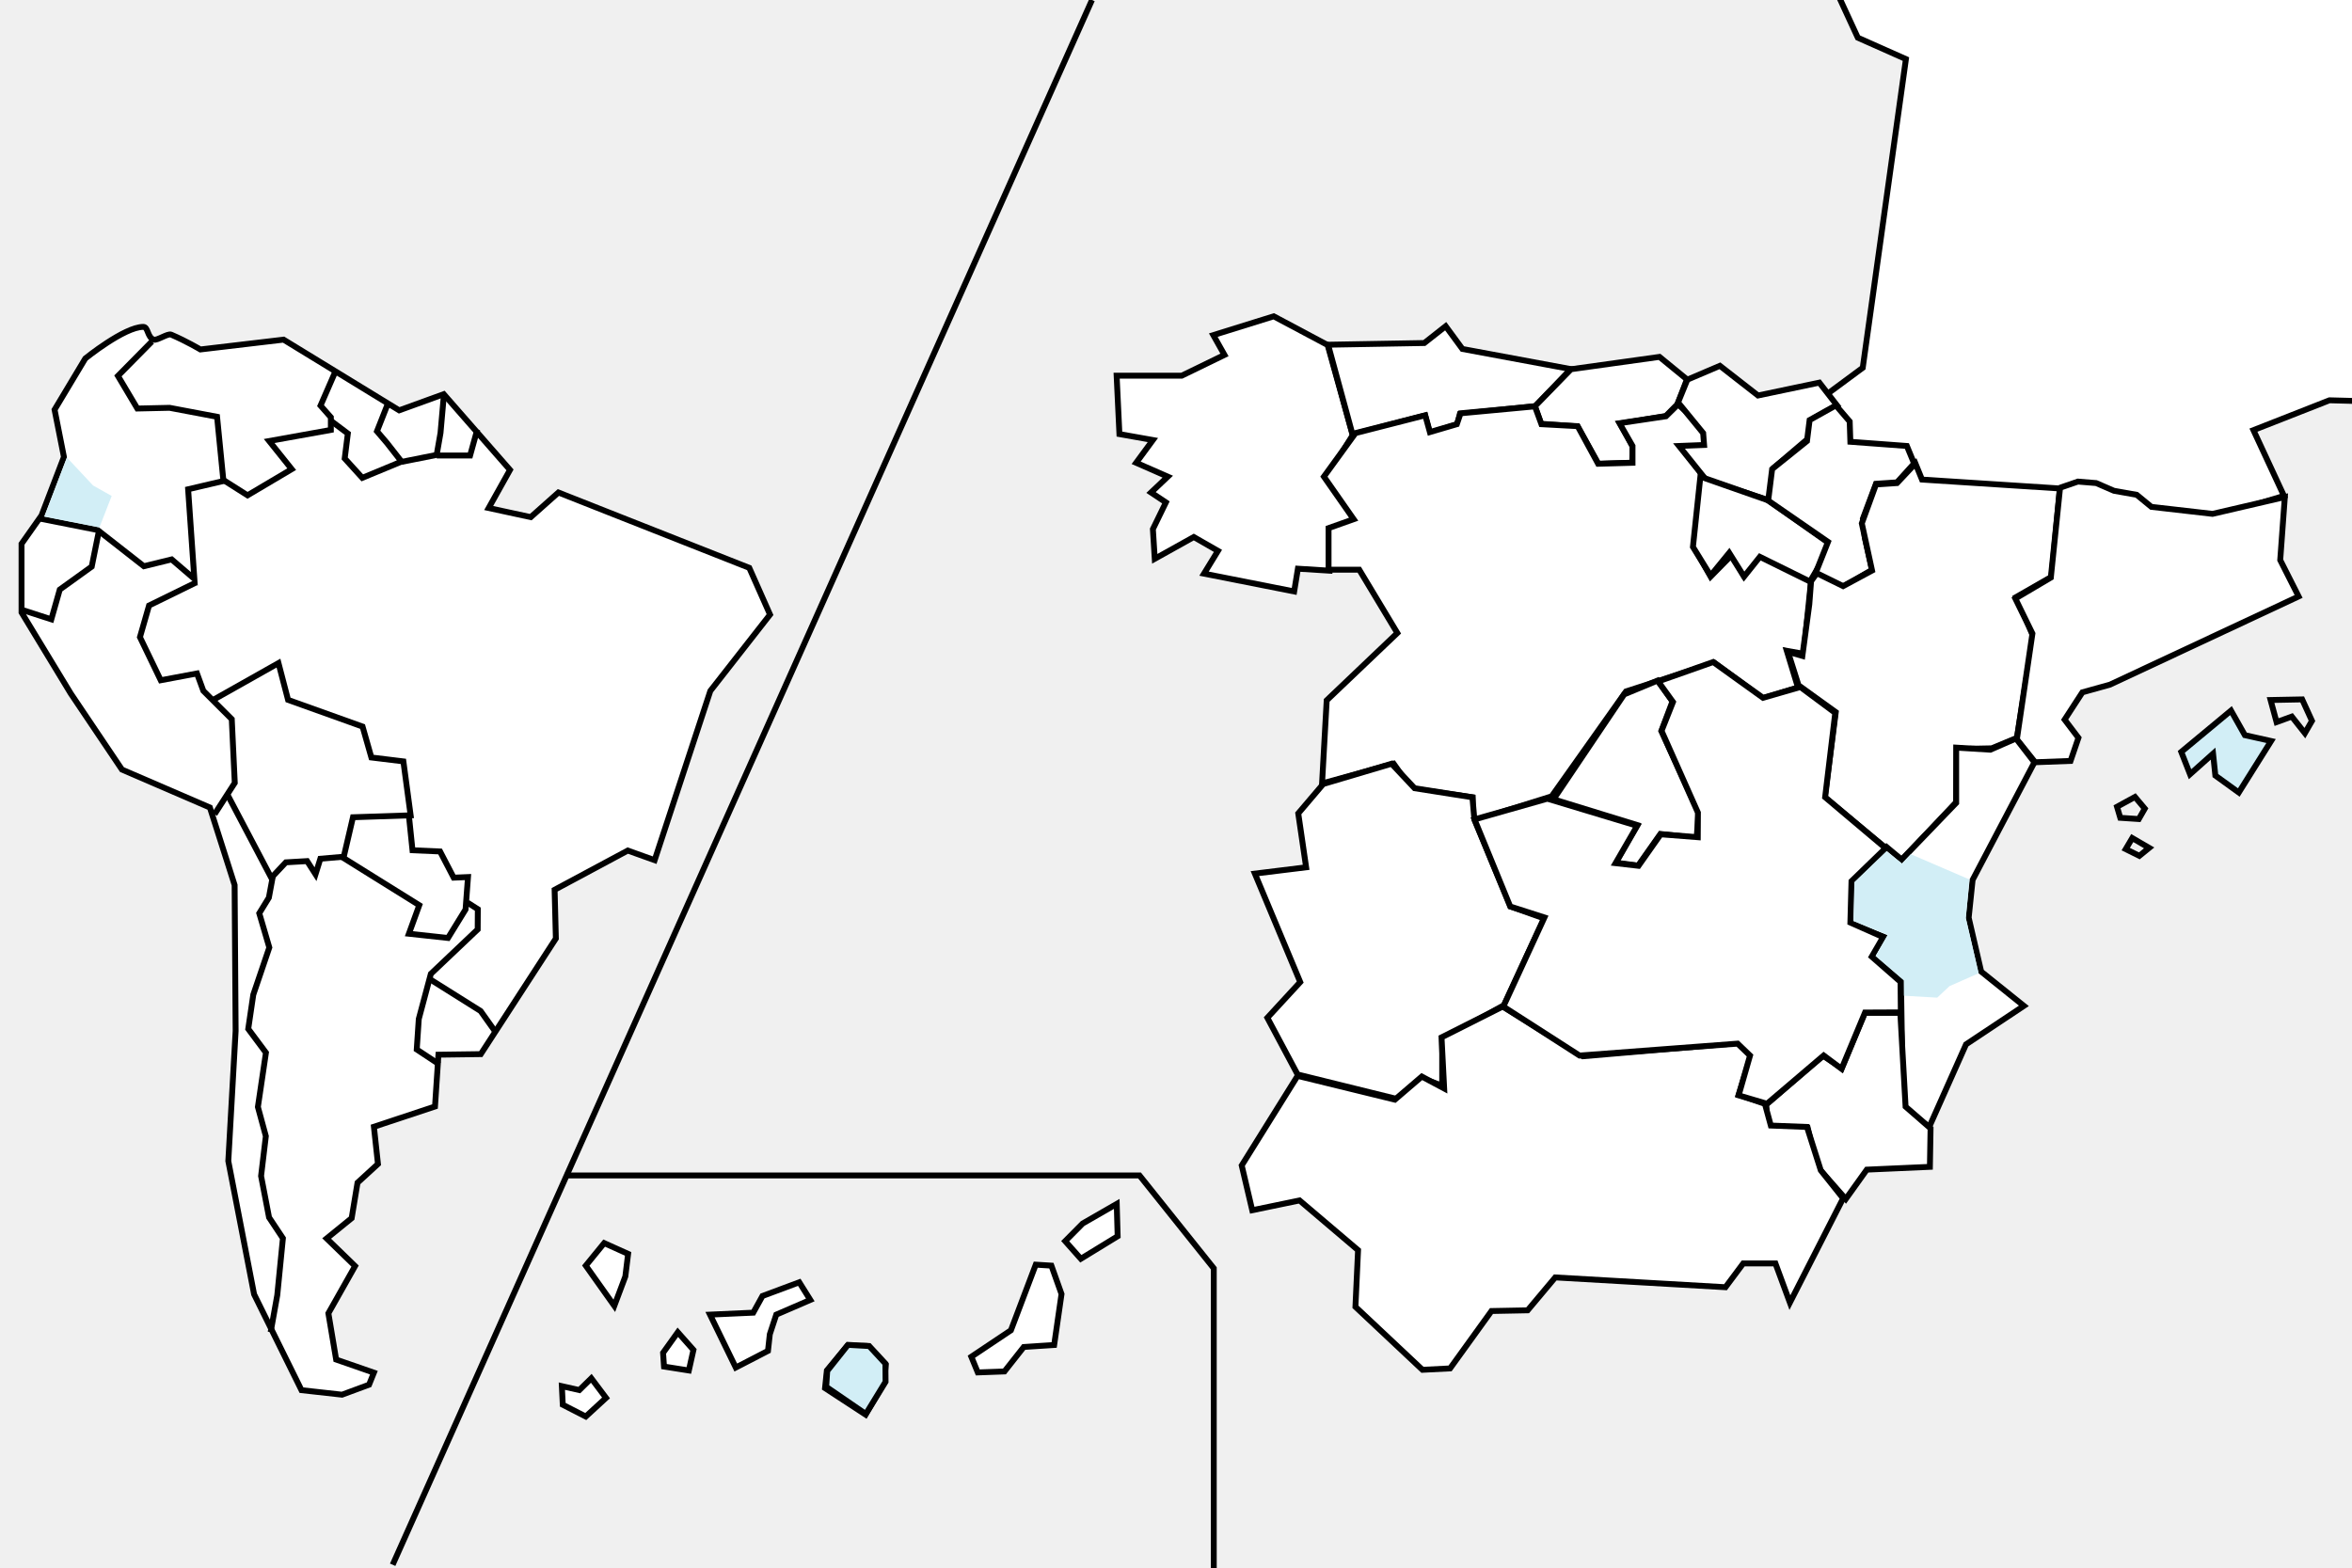
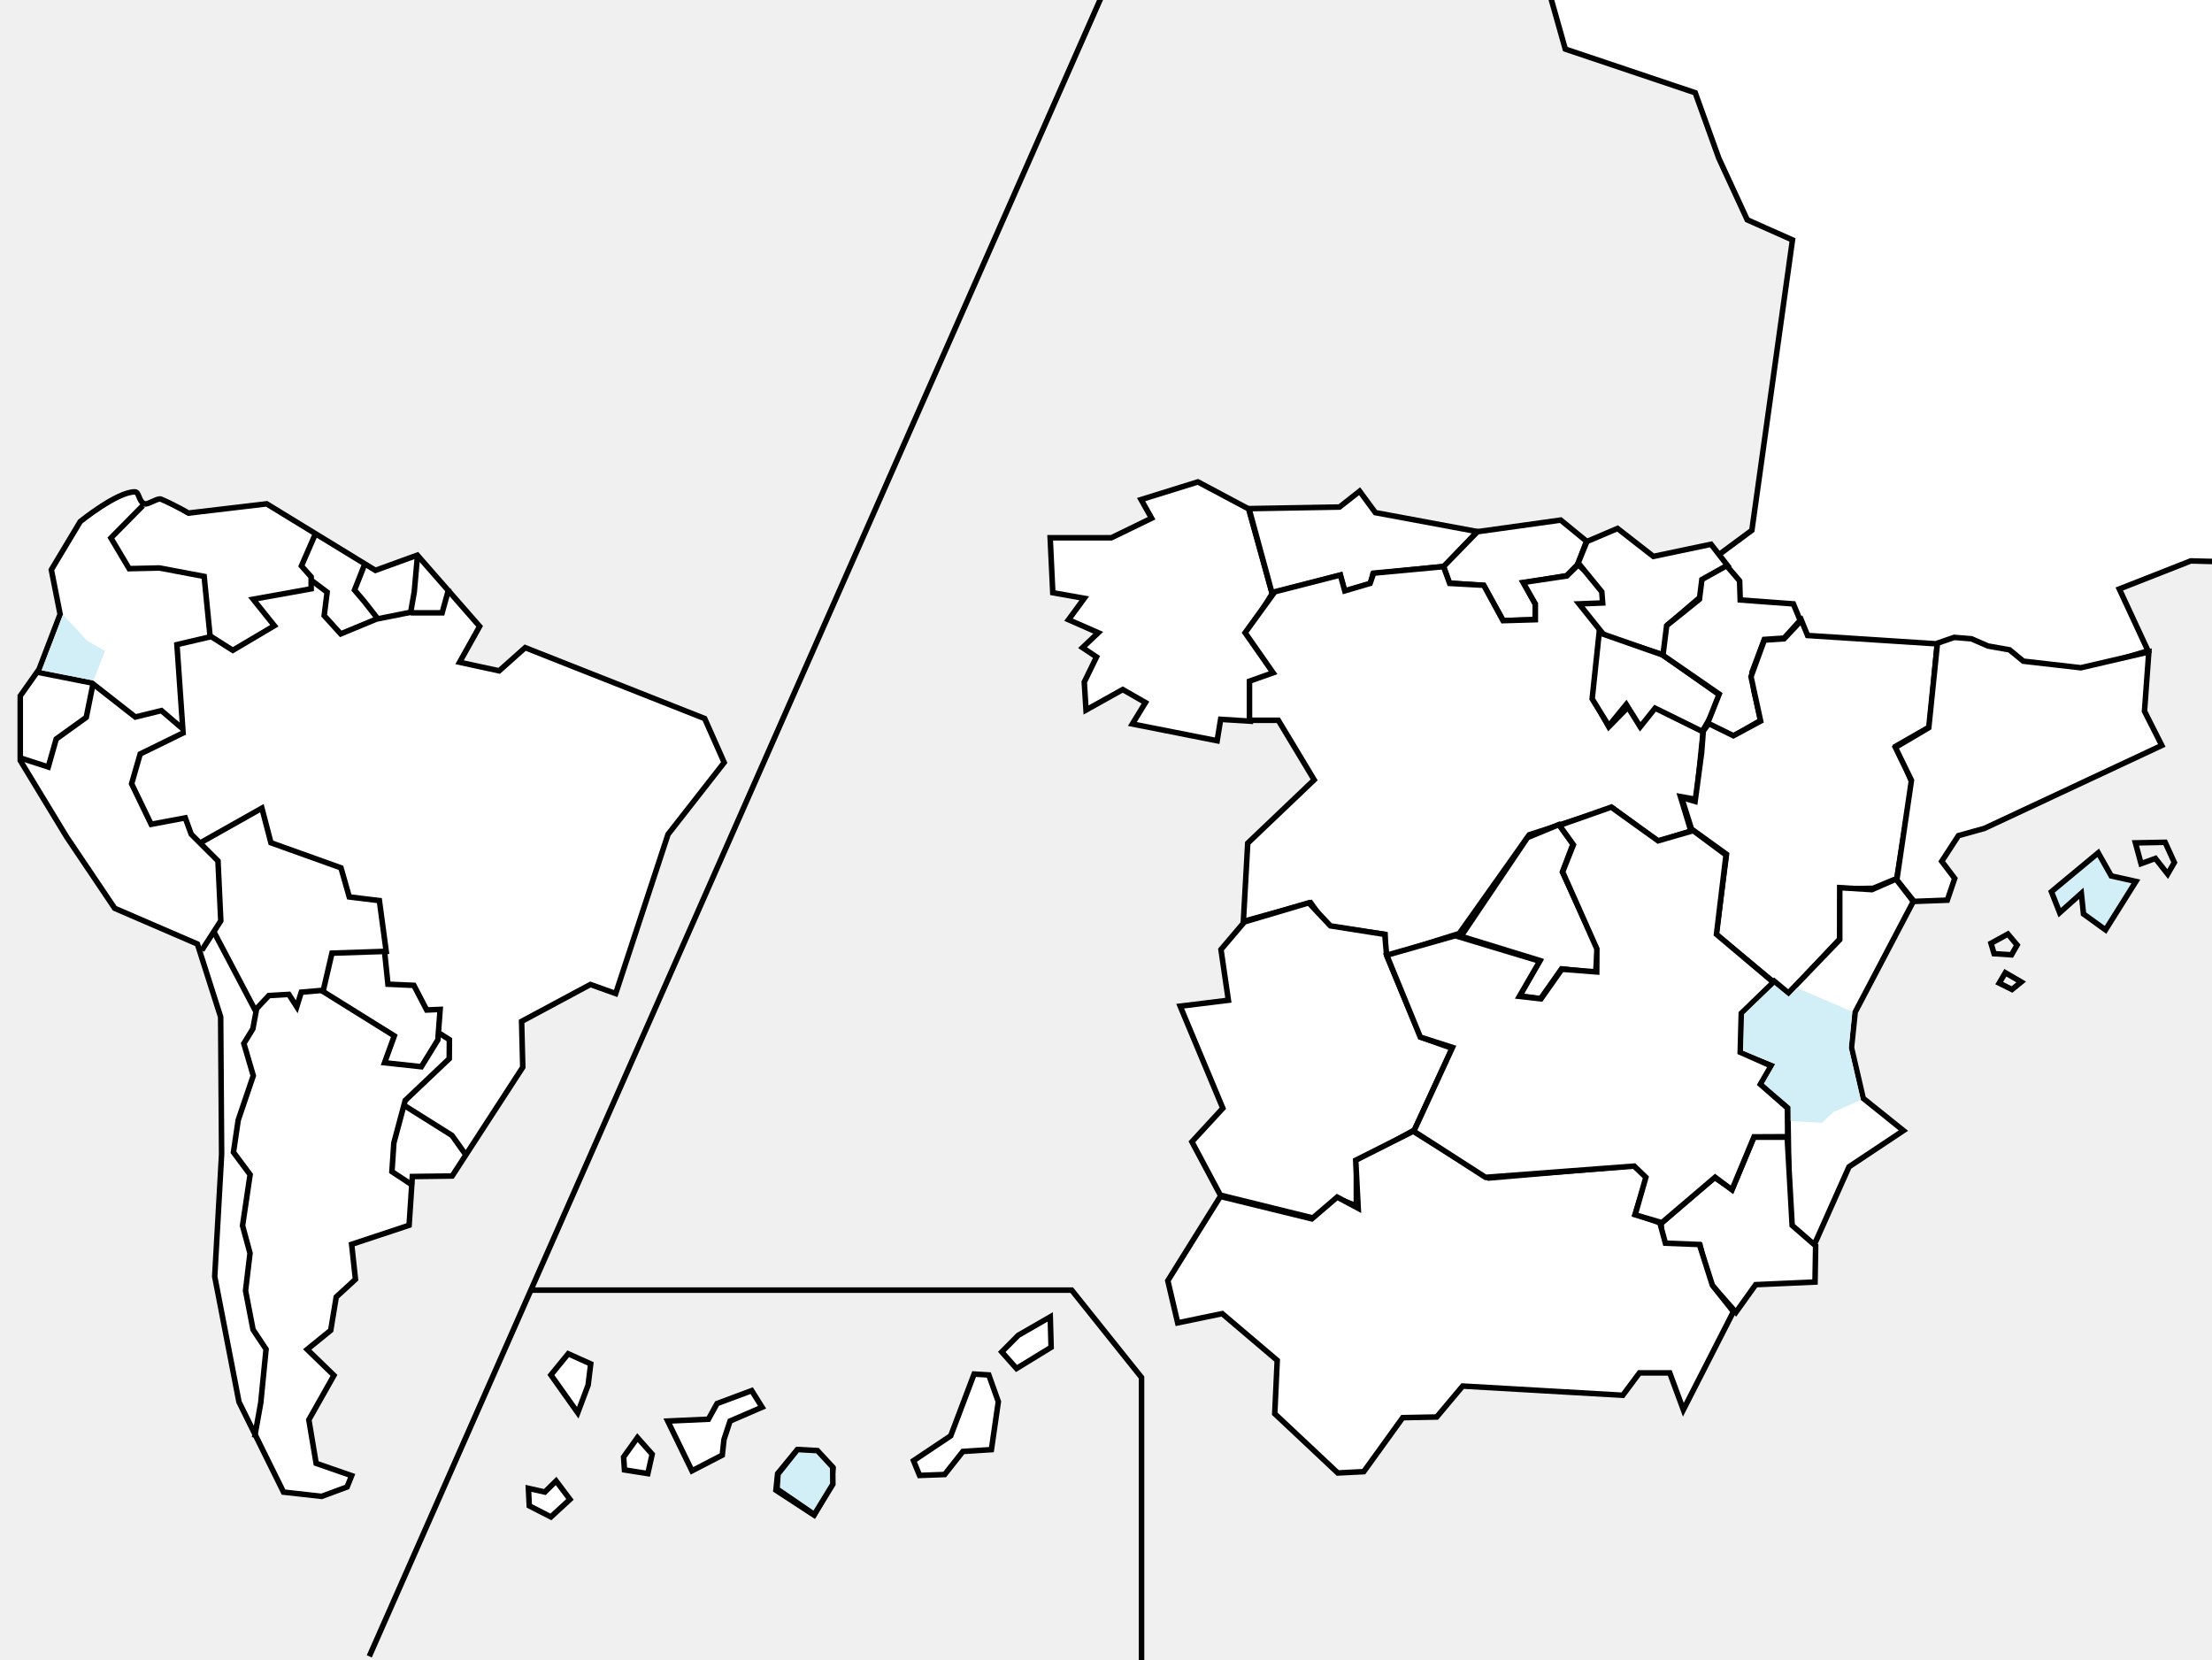
- <svg xmlns="http://www.w3.org/2000/svg" width="1200px" height="800px" viewBox="0 0 1200 800" version="1.1">
+ <svg xmlns="http://www.w3.org/2000/svg" width="1200px" height="900px" viewBox="0 0 1200 900" version="1.1">
  <defs />
  <g id="Page-1" stroke="none" stroke-width="1" fill="none" fill-rule="evenodd">
    <g id="Mapa">
-       <polygon id="france" stroke="#000000" stroke-width="3" fill="#FFFFFF" points="932.145 201.152 950.383 187.668 972.41 30.152 947.859 19.227 932.438 -14.191 919.652 -49.684 849.168 -73.371 836 -119.945 906.125 -128.051 930.535 -108.445 973.727 -107.781 954.898 -177.461 989.512 -170.395 989.125 -153.57 1042.062 -151.68 1030.008 -165.273 1071.852 -181.934 1092.215 -197.074 1093.988 -246.25 1131.289 -249 1234.949 -156.566 1266.238 -163.566 1287.98 -144.531 1346.918 -131.262 1322.762 -38.98 1302.508 -42.227 1281.137 3.641 1274.57 22.637 1305.652 20.816 1308.434 49.836 1294.746 58.406 1316.461 85.93 1294.059 99.969 1312.246 119.637 1305.934 146.473 1343.543 152.434 1337.113 178.391 1282.992 223.871 1223.965 205.188 1188.5 204.273 1149.711 219.504 1165.289 253.051 976.816 309.934 933.824 236.988" />
-       <g id="spain" transform="translate(286, 161)" stroke-width="3" stroke="#000000">
-         <polygon id="galicia" fill="#FFFFFF" points="391.368 15.06 363.862 0.413 333.036 10.009 338.727 20.111 316.911 30.718 283.714 30.718 285.136 60.518 302.209 63.549 293.673 75.166 309.798 82.237 301.261 90.318 308.849 95.369 302.21 109.006 303.158 124.158 323.077 113.046 335.407 120.117 328.293 131.734 374.295 140.825 376.192 129.208 392.317 130.219 392.791 108.501 405.122 104.46 390.895 82.237 404.174 61.024" />
-         <polygon id="asturias" fill="#FFFFFF" points="391.584 14.91 440.685 14.048 451.593 5.461 460.13 17.078 515.449 27.358 497.457 46.224 458.817 50.24 457.51 55.55 443.474 59.861 441.103 51.01 404.054 60.662" />
-         <polygon id="cantabria" fill="#FFFFFF" points="497.124 46.34 515.536 27.418 560.676 21.12 574.681 32.584 569.885 45.221 563.912 51.277 540.593 55.136 546.949 66.842 546.784 75.105 529.512 75.696 518.887 56.623 500.275 55.256" />
-         <polygon id="castilla_leon" fill="#FFFFFF" points="391.838 108.5 391.838 129.713 407.488 129.713 426.932 162.038 390.889 196.383 388.518 238.809 425.035 228.707 434.046 241.334 465.346 245.88 465.346 258.002 505.657 245.375 543.597 191.837 588.651 177.19 613.312 195.373 631.333 189.817 625.642 171.129 634.179 172.644 637.973 135.773 612.838 121.126 603.352 132.238 597.661 122.136 586.753 133.248 578.217 118.096 582.485 81.225 571.577 67.083 585.33 66.578 582.01 55.971 570.154 45.364 563.989 51.425 540.276 54.96 546.916 66.577 546.916 75.164 529.368 75.669 518.934 56.476 500.439 55.466 497.119 46.374 459.179 49.91 457.282 55.465 443.529 59.506 441.158 50.92 405.589 60.011 389.464 82.234 404.639 103.952" />
-         <polygon id="madrid" fill="#FFFFFF" points="506.608 246.89 542.651 193.352 559.724 186.281 567.312 196.888 561.621 212.04 580.591 253.456 579.642 266.588 561.147 264.568 549.764 280.73 538.382 279.214 549.29 260.021" />
-         <polygon id="pais_vasco" fill="#FFFFFF" points="570.157 44.36 574.899 32.743 591.498 25.672 610.943 40.824 642.243 34.258 651.254 45.875 639.397 52.441 637.975 61.532 619.005 77.694 616.633 94.362 584.385 83.755 570.632 66.582 583.436 66.077 582.962 60.016" />
-         <polygon id="rioja" fill="#FFFFFF" points="581.537 82.24 616.158 94.362 648.407 117.09 637.455 135.754 611.889 123.151 603.827 133.253 596.239 121.131 586.754 132.748 577.743 118.101" />
-         <polygon id="navarra" fill="#FFFFFF" points="650.683 45.87 637.269 53.37 635.927 64.084 618.153 78.37 616.141 94.441 646.658 115.512 640.286 131.583 654.371 138.369 669.126 129.797 665.437 113.368 664.431 103.725 671.138 85.868 681.869 85.154 690.588 75.511 686.899 66.583 658.06 64.44 657.725 54.083" />
-         <polygon id="aragon" fill="#FFFFFF" points="654.373 138.1 669.128 130.156 663.901 106.079 671.14 86.227 681.871 85.513 691.261 75.513 694.614 83.727 764.921 88.266 760.677 133.371 742.568 143.728 747.859 155.427 751.287 163.728 743.018 215.557 730.16 220.87 712.386 221.227 712.051 248.37 683.939 278.204 644.982 245.87 650.625 202.403 631.625 188.727 626.202 171.584 633.579 173.727 637.106 147.446 638.02 135.599 640.957 131.505" />
-         <polygon id="cataluna" fill="#FFFFFF" points="764.814 87.98 774.16 84.755 783.481 85.516 792.536 89.444 804.165 91.504 811.65 97.659 842.837 101.23 879.726 92.659 877.378 124.802 886.768 143.373 790.524 188.373 776.439 192.301 767.385 206.23 774.427 215.516 770.403 227.302 752.335 227.98 743.003 216.317 750.953 162.302 742.234 144.445 760.343 133.731 765.038 88.017" />
-         <polygon id="valencia" fill="#FFFFFF" points="742.57 215.87 751.96 228.013 720.438 288.013 718.425 307.299 724.797 334.799 746.594 352.299 717.083 371.942 698.304 414.085 684.89 404.085 683.884 339.799 668.794 326.942 674.83 316.942 658.063 310.156 658.734 288.37 676.507 271.227 684.22 277.656 712.054 248.727 712.054 220.513 729.492 221.584" />
-         <polygon id="murcia" fill="#FFFFFF" points="615.143 402.66 643.982 377.66 653.707 384.089 665.444 355.875 683.553 355.875 686.236 403.732 698.978 414.803 698.643 434.446 666.45 435.874 655.718 450.874 640.963 434.088 636.269 414.445 615.812 414.445" />
-         <polygon id="extremadura" fill="#FFFFFF" points="376.373 254.09 389.115 239.09 423.992 228.733 435.729 241.233 465.239 245.876 466.245 257.305 484.69 301.591 501.792 307.662 481.336 351.948 449.814 369.448 449.814 393.019 440.089 389.448 426.675 399.805 376.037 387.305 360.611 358.376 377.378 340.162 354.239 284.805 380.396 281.591" />
-         <polygon id="andalucia" fill="#FFFFFF" points="376.035 388.02 347.531 433.734 352.896 456.591 377.041 451.591 406.887 476.948 405.545 505.877 439.751 538.02 453.835 537.306 474.962 508.02 493.406 507.663 507.491 490.877 594.345 495.877 603.4 483.734 619.832 483.734 627.209 503.734 654.372 450.52 642.971 436.234 635.928 414.091 617.484 413.376 614.466 402.305 601.052 397.662 607.424 377.305 601.052 371.234 521.575 378.02 480.663 352.663 449.476 368.377 450.818 394.448 439.416 388.376 425.667 400.162" />
-         <polygon id="castilla_mancha" fill="#FFFFFF" points="466.307 257.15 503.473 246.584 549.3 260.408 538.268 279.484 549.971 280.826 561.291 264.755 580.209 266.227 580.284 253.684 561.725 211.96 567.565 197.238 560.008 186.733 588.078 176.837 613.507 195.095 632.565 189.59 650.355 202.804 645.186 245.827 676.021 271.837 658.64 288.684 658.068 309.799 674.778 317.195 668.979 327.195 683.67 340.052 683.809 355.618 665.544 355.704 653.569 384.423 644.458 377.612 615.536 402.255 601.059 397.97 606.875 377.656 600.544 371.566 519.906 377.656 481.005 352.656 501.976 307.194 484.514 301.584" />
-         <path d="M794.11,250.7 L795.777,256.336 L805.223,256.962 L808.279,251.639 L803.278,245.69 L794.11,250.7 Z M801.889,266.668 L798.555,272.304 L805.501,275.748 L810.502,271.678 L801.889,266.668 Z M872.458,196.222 L875.514,207.493 L883.293,204.675 L889.961,213.129 L893.573,206.867 L888.572,195.909 L872.458,196.222 Z" id="baleares" />
-         <path d="M12.869,484.86 L22.258,473.36 L34.465,478.86 L33.056,490.36 L27.423,505.36 L12.869,484.86 Z M52.305,529.36 L59.817,518.86 L67.798,527.86 L65.451,538.36 L52.775,536.36 L52.305,529.36 Z M76.249,509.86 L89.394,536.86 L105.826,528.36 L106.765,519.86 L110.052,509.86 L127.423,502.36 L121.789,493.36 L103.009,500.36 L98.315,508.86 L76.249,509.86 Z M134.934,547.36 L135.873,538.36 L146.202,525.86 L156.061,525.86 L165.92,535.36 L164.981,544.86 L155.592,560.86 L134.934,547.36 Z M209.582,531.36 L229.77,517.86 L242.446,484.36 L250.427,484.86 L255.592,499.36 L251.836,525.36 L236.343,526.36 L226.484,538.86 L212.869,539.36 L209.582,531.36 Z M257.469,472.36 L266.39,463.36 L283.761,453.36 L284.23,469.86 L265.451,481.36 L257.469,472.36 Z M15.685,542.36 L23.197,552.36 L12.869,561.86 L1.131,555.86 L0.662,546.36 L9.582,548.36 L15.685,542.36 Z" id="canarias" fill="#FFFFFF" />
-         <polygon id="Path" fill="#D2EEF6" points="826.893 222.699 831.365 234.094 843.116 223.594 844.284 234.778 856.235 243.419 872.717 217.144 859.34 214.155 852.269 201.624" />
-         <polygon id="Path" fill="#D2EEF6" points="135.521 546.702 136.056 538.592 146.638 525.289 157.471 525.903 165.739 534.841 165.818 544.133 155.76 560.576" />
-         <polyline id="divider" points="2.318 438.831 295.378 438.831 333.273 486.231 333.273 554.781 333.273 683.275" />
+       <g id="spain" transform="translate(286, -149)" stroke-width="3" stroke="#000000">
+         <polygon id="france" fill="#FFFFFF" points="646.145 450.152 664.383 436.668 686.41 279.152 661.859 268.227 646.438 234.809 633.652 199.316 563.168 175.629 550 129.055 620.125 120.949 644.535 140.555 687.727 141.219 668.898 71.539 703.512 78.605 703.125 95.43 756.062 97.32 744.008 83.727 785.852 67.066 806.215 51.926 807.988 2.75 845.289 0 948.949 92.434 980.238 85.434 1001.98 104.469 1060.918 117.738 1036.762 210.02 1016.508 206.773 995.137 252.641 988.57 271.637 1019.652 269.816 1022.434 298.836 1008.746 307.406 1030.461 334.93 1008.059 348.969 1026.246 368.637 1019.934 395.473 1057.543 401.434 1051.113 427.391 996.992 472.871 937.965 454.188 902.5 453.273 863.711 468.504 879.289 502.051 690.816 558.934 647.824 485.988" />
+         <polygon id="galicia" fill="#FFFFFF" points="391.368 425.06 363.862 410.413 333.036 420.009 338.727 430.111 316.911 440.718 283.714 440.718 285.136 470.518 302.209 473.549 293.673 485.166 309.798 492.237 301.261 500.318 308.849 505.369 302.21 519.006 303.158 534.158 323.077 523.046 335.407 530.117 328.293 541.734 374.295 550.825 376.192 539.208 392.317 540.219 392.791 518.501 405.122 514.46 390.895 492.237 404.174 471.024" />
+         <polygon id="asturias" fill="#FFFFFF" points="391.584 424.91 440.685 424.048 451.593 415.461 460.13 427.078 515.449 437.358 497.457 456.224 458.817 460.24 457.51 465.55 443.474 469.861 441.103 461.01 404.054 470.662" />
+         <polygon id="cantabria" fill="#FFFFFF" points="497.124 456.34 515.536 437.418 560.676 431.12 574.681 442.584 569.885 455.221 563.912 461.277 540.593 465.136 546.949 476.842 546.784 485.105 529.512 485.696 518.887 466.623 500.275 465.256" />
+         <polygon id="castilla_leon" fill="#FFFFFF" points="391.838 518.5 391.838 539.713 407.488 539.713 426.932 572.038 390.889 606.383 388.518 648.809 425.035 638.707 434.046 651.334 465.346 655.88 465.346 668.002 505.657 655.375 543.597 601.837 588.651 587.19 613.312 605.373 631.333 599.817 625.642 581.129 634.179 582.644 637.973 545.773 612.838 531.126 603.352 542.238 597.661 532.136 586.753 543.248 578.217 528.096 582.485 491.225 571.577 477.083 585.33 476.578 582.01 465.971 570.154 455.364 563.989 461.425 540.276 464.96 546.916 476.577 546.916 485.164 529.368 485.669 518.934 466.476 500.439 465.466 497.119 456.374 459.179 459.91 457.282 465.465 443.529 469.506 441.158 460.92 405.589 470.011 389.464 492.234 404.639 513.952" />
+         <polygon id="madrid" fill="#FFFFFF" points="506.608 656.89 542.651 603.352 559.724 596.281 567.312 606.888 561.621 622.04 580.591 663.456 579.642 676.588 561.147 674.568 549.764 690.73 538.382 689.214 549.29 670.021" />
+         <polygon id="pais_vasco" fill="#FFFFFF" points="570.157 454.36 574.899 442.743 591.498 435.672 610.943 450.824 642.243 444.258 651.254 455.875 639.397 462.441 637.975 471.532 619.005 487.694 616.633 504.362 584.385 493.755 570.632 476.582 583.436 476.077 582.962 470.016" />
+         <polygon id="rioja" fill="#FFFFFF" points="581.537 492.24 616.158 504.362 648.407 527.09 637.455 545.754 611.889 533.151 603.827 543.253 596.239 531.131 586.754 542.748 577.743 528.101" />
+         <polygon id="navarra" fill="#FFFFFF" points="650.683 455.87 637.269 463.37 635.927 474.084 618.153 488.37 616.141 504.441 646.658 525.512 640.286 541.583 654.371 548.369 669.126 539.797 665.437 523.368 664.431 513.725 671.138 495.868 681.869 495.154 690.588 485.511 686.899 476.583 658.06 474.44 657.725 464.083" />
+         <polygon id="aragon" fill="#FFFFFF" points="654.373 548.1 669.128 540.156 663.901 516.079 671.14 496.227 681.871 495.513 691.261 485.513 694.614 493.727 764.921 498.266 760.677 543.371 742.568 553.728 747.859 565.427 751.287 573.728 743.018 625.557 730.16 630.87 712.386 631.227 712.051 658.37 683.939 688.204 644.982 655.87 650.625 612.403 631.625 598.727 626.202 581.584 633.579 583.727 637.106 557.446 638.02 545.599 640.957 541.505" />
+         <polygon id="cataluna" fill="#FFFFFF" points="764.814 497.98 774.16 494.755 783.481 495.516 792.536 499.444 804.165 501.504 811.65 507.659 842.837 511.23 879.726 502.659 877.378 534.802 886.768 553.373 790.524 598.373 776.439 602.301 767.385 616.23 774.427 625.516 770.403 637.302 752.335 637.98 743.003 626.317 750.953 572.302 742.234 554.445 760.343 543.731 765.038 498.017" />
+         <polygon id="valencia" fill="#FFFFFF" points="742.57 625.87 751.96 638.013 720.438 698.013 718.425 717.299 724.797 744.799 746.594 762.299 717.083 781.942 698.304 824.085 684.89 814.085 683.884 749.799 668.794 736.942 674.83 726.942 658.063 720.156 658.734 698.37 676.507 681.227 684.22 687.656 712.054 658.727 712.054 630.513 729.492 631.584" />
+         <polygon id="murcia" fill="#FFFFFF" points="615.143 812.66 643.982 787.66 653.707 794.089 665.444 765.875 683.553 765.875 686.236 813.732 698.978 824.803 698.643 844.446 666.45 845.874 655.718 860.874 640.963 844.088 636.269 824.445 615.812 824.445" />
+         <polygon id="extremadura" fill="#FFFFFF" points="376.373 664.09 389.115 649.09 423.992 638.733 435.729 651.233 465.239 655.876 466.245 667.305 484.69 711.591 501.792 717.662 481.336 761.948 449.814 779.448 449.814 803.019 440.089 799.448 426.675 809.805 376.037 797.305 360.611 768.376 377.378 750.162 354.239 694.805 380.396 691.591" />
+         <polygon id="andalucia" fill="#FFFFFF" points="376.035 798.02 347.531 843.734 352.896 866.591 377.041 861.591 406.887 886.948 405.545 915.877 439.751 948.02 453.835 947.306 474.962 918.02 493.406 917.663 507.491 900.877 594.345 905.877 603.4 893.734 619.832 893.734 627.209 913.734 654.372 860.52 642.971 846.234 635.928 824.091 617.484 823.376 614.466 812.305 601.052 807.662 607.424 787.305 601.052 781.234 521.575 788.02 480.663 762.663 449.476 778.377 450.818 804.448 439.416 798.376 425.667 810.162" />
+         <polygon id="castilla_mancha" fill="#FFFFFF" points="466.307 667.15 503.473 656.584 549.3 670.408 538.268 689.484 549.971 690.826 561.291 674.755 580.209 676.227 580.284 663.684 561.725 621.96 567.565 607.238 560.008 596.733 588.078 586.837 613.507 605.095 632.565 599.59 650.355 612.804 645.186 655.827 676.021 681.837 658.64 698.684 658.068 719.799 674.778 727.195 668.979 737.195 683.67 750.052 683.809 765.618 665.544 765.704 653.569 794.423 644.458 787.612 615.536 812.255 601.059 807.97 606.875 787.656 600.544 781.566 519.906 787.656 481.005 762.656 501.976 717.194 484.514 711.584" />
+         <path d="M794.11,660.7 L795.777,666.336 L805.223,666.962 L808.279,661.639 L803.278,655.69 L794.11,660.7 Z M801.889,676.668 L798.555,682.304 L805.501,685.748 L810.502,681.678 L801.889,676.668 Z M872.458,606.222 L875.514,617.493 L883.293,614.675 L889.961,623.129 L893.573,616.867 L888.572,605.909 L872.458,606.222 Z" id="baleares" />
+         <path d="M12.869,894.86 L22.258,883.36 L34.465,888.86 L33.056,900.36 L27.423,915.36 L12.869,894.86 Z M52.305,939.36 L59.817,928.86 L67.798,937.86 L65.451,948.36 L52.775,946.36 L52.305,939.36 Z M76.249,919.86 L89.394,946.86 L105.826,938.36 L106.765,929.86 L110.052,919.86 L127.423,912.36 L121.789,903.36 L103.009,910.36 L98.315,918.86 L76.249,919.86 Z M134.934,957.36 L135.873,948.36 L146.202,935.86 L156.061,935.86 L165.92,945.36 L164.981,954.86 L155.592,970.86 L134.934,957.36 Z M209.582,941.36 L229.77,927.86 L242.446,894.36 L250.427,894.86 L255.592,909.36 L251.836,935.36 L236.343,936.36 L226.484,948.86 L212.869,949.36 L209.582,941.36 Z M257.469,882.36 L266.39,873.36 L283.761,863.36 L284.23,879.86 L265.451,891.36 L257.469,882.36 Z M15.685,952.36 L23.197,962.36 L12.869,971.86 L1.131,965.86 L0.662,956.36 L9.582,958.36 L15.685,952.36 Z" id="canarias" fill="#FFFFFF" />
+         <polygon id="Path" fill="#D2EEF6" points="826.893 632.699 831.365 644.094 843.116 633.594 844.284 644.778 856.235 653.419 872.717 627.144 859.34 624.155 852.269 611.624" />
+         <polygon id="Path" fill="#D2EEF6" points="135.521 956.702 136.056 948.592 146.638 935.289 157.471 935.903 165.739 944.841 165.818 954.133 155.76 970.576" />
+         <polyline id="divider" points="2.318 848.831 295.378 848.831 333.273 896.231 333.273 964.781 333.273 1093.275" />
      </g>
-       <g id="america" transform="translate(10, -1)">
-         <path d="M63.131,167.812 C53.423,167.812 33.526,183.932 33.526,183.932 L17.849,210.07 L22.619,234.202 L11.181,264.054 L0.987,278.517 L0.987,313.532 L26.085,354.88 L52.224,393.72 L97.088,413.081 L109.708,452.656 L110.221,527.126 L106.482,593.484 L119.638,661.468 L143.819,710.408 L164.506,712.716 L178.296,707.618 L180.769,701.48 L161.502,694.794 L157.547,671.191 L171.162,647.082 L156.652,633.005 L169.417,622.633 L172.411,604.547 L182.832,594.987 L180.769,575.989 L211.942,565.657 L213.695,539.215 L235.296,538.929 L273.604,479.925 L272.968,455.062 L310.296,435.043 L324.006,439.954 L352.416,353.573 L382.87,314.633 L372.286,290.778 L274.908,252.324 L260.789,264.894 L239.325,260.245 L250.2,240.784 L216.398,202.149 L193.671,210.397 L134.683,174.317 L92.232,179.329 C92.232,179.329 85.097,175.092 77.317,171.758 C75.589,171.017 70.162,174.912 68.441,174.317 C65.136,173.174 65.643,167.812 63.131,167.812 Z" id="sudamerica" stroke="#000000" stroke-width="3" fill="#FFFFFF" />
+       <g id="america" transform="translate(10, -10)">
+         <path d="M63.131,276.812 C53.423,276.812 33.526,292.932 33.526,292.932 L17.849,319.07 L22.619,343.202 L11.181,373.054 L0.987,387.517 L0.987,422.532 L26.085,463.88 L52.224,502.72 L97.088,522.081 L109.708,561.656 L110.221,636.126 L106.482,702.484 L119.638,770.468 L143.819,819.408 L164.506,821.716 L178.296,816.618 L180.769,810.48 L161.502,803.794 L157.547,780.191 L171.162,756.082 L156.652,742.005 L169.417,731.633 L172.411,713.547 L182.832,703.987 L180.769,684.989 L211.942,674.657 L213.695,648.215 L235.296,647.929 L273.604,588.925 L272.968,564.062 L310.296,544.043 L324.006,548.954 L352.416,462.573 L382.87,423.633 L372.286,399.778 L274.908,361.324 L260.789,373.894 L239.325,369.245 L250.2,349.784 L216.398,311.149 L193.671,319.397 L134.683,283.317 L92.232,288.329 C92.232,288.329 85.097,284.092 77.317,280.758 C75.589,280.017 70.162,283.912 68.441,283.317 C65.136,282.174 65.643,276.812 63.131,276.812 Z" id="sudamerica" stroke="#000000" stroke-width="3" fill="#FFFFFF" />
        <g id="lines" transform="translate(1.188275, 0.131192)" stroke-width="3" stroke="#000000">
-           <polyline id="Path-3" points="66.296 175.153 48.985 192.692 58.88 209.341 75.349 208.978 99.561 213.553 102.808 246.323 84.793 250.546 87.975 296.275 76.392 286.341 62.22 289.816 38.604 271.335 8.908 265.461" />
-           <polyline id="Path-4" points="103.201 246.093 115.103 253.633 137.642 240.284 126.147 225.922 157.617 220.266 157.617 213.812 152.35 207.855 159.702 190.968" />
-           <polyline id="Path-5" points="157.598 215.565 166.281 222.095 164.681 234.824 173.656 244.716 193.678 236.423 186.197 226.869 181.142 220.941 187.054 205.964" />
-           <polyline id="Path-6" points="193.628 236.579 211.603 232.994 213.56 221.8 215.189 203.462" />
-           <polyline id="Path-7" points="211.621 233.305 228.659 233.305 232.327 220.057" />
-           <polyline id="Path-8" points="88.85 298.115 64.859 309.865 60.213 326.02 70.822 348.01 89.314 344.54 92.556 353.403 107.06 367.868 108.595 400.374 98.268 416.388" />
-           <polyline id="Path-9" points="97.587 358.027 130.893 339.259 135.788 358.027 173.793 371.64 178.294 387.415 194.621 389.412 198.321 416.934 168.899 417.915 164.207 438.055 152.262 439.087 149.797 446.99 145.503 440.293 134.656 440.925 127.234 448.84 104.708 406.07" />
-           <polyline id="Path-10" points="127.966 448.332 125.989 458.955 121.095 466.925 126.217 484.389 118.039 508.47 115.465 525.921 124.495 538.054 120.393 565.75 124.443 580.67 122.017 600.994 126.082 622.127 133.151 632.77 130.282 661.765 126.898 680.688" />
-           <polyline id="Path-11" points="163.026 438.061 202.728 462.793 197.428 477.361 217.385 479.522 226.347 464.959 227.585 448.439 220.293 448.747 213.343 435.382 199.271 434.761 197.428 417.025" />
-           <polyline id="Path-12" points="227.374 461.499 232.601 464.834 232.533 475.154 208.635 497.832 202.478 520.863 201.435 536.423 212.934 544.025" />
-           <polyline id="Path-13" points="208.59 500.834 234.019 516.795 240.991 526.597" />
-           <polyline id="Path-14" points="39.245 272 35.609 290.005 19.305 301.739 14.996 316.918 0.192 312.132" />
-           <path d="M545.952,0.869 L189.148,799.377" id="divider" />
+           <polyline id="Path-3" points="66.296 284.153 48.985 301.692 58.88 318.341 75.349 317.978 99.561 322.553 102.808 355.323 84.793 359.546 87.975 405.275 76.392 395.341 62.22 398.816 38.604 380.335 8.908 374.461" />
+           <polyline id="Path-4" points="103.201 355.093 115.103 362.633 137.642 349.284 126.147 334.922 157.617 329.266 157.617 322.812 152.35 316.855 159.702 299.968" />
+           <polyline id="Path-5" points="157.598 324.565 166.281 331.095 164.681 343.824 173.656 353.716 193.678 345.423 186.197 335.869 181.142 329.941 187.054 314.964" />
+           <polyline id="Path-6" points="193.628 345.579 211.603 341.994 213.56 330.8 215.189 312.462" />
+           <polyline id="Path-7" points="211.621 342.305 228.659 342.305 232.327 329.057" />
+           <polyline id="Path-8" points="88.85 407.115 64.859 418.865 60.213 435.02 70.822 457.01 89.314 453.54 92.556 462.403 107.06 476.868 108.595 509.374 98.268 525.388" />
+           <polyline id="Path-9" points="97.587 467.027 130.893 448.259 135.788 467.027 173.793 480.64 178.294 496.415 194.621 498.412 198.321 525.934 168.899 526.915 164.207 547.055 152.262 548.087 149.797 555.99 145.503 549.293 134.656 549.925 127.234 557.84 104.708 515.07" />
+           <polyline id="Path-10" points="127.966 557.332 125.989 567.955 121.095 575.925 126.217 593.389 118.039 617.47 115.465 634.921 124.495 647.054 120.393 674.75 124.443 689.67 122.017 709.994 126.082 731.127 133.151 741.77 130.282 770.765 126.898 789.688" />
+           <polyline id="Path-11" points="163.026 547.061 202.728 571.793 197.428 586.361 217.385 588.522 226.347 573.959 227.585 557.439 220.293 557.747 213.343 544.382 199.271 543.761 197.428 526.025" />
+           <polyline id="Path-12" points="227.374 570.499 232.601 573.834 232.533 584.154 208.635 606.832 202.478 629.863 201.435 645.423 212.934 653.025" />
+           <polyline id="Path-13" points="208.59 609.834 234.019 625.795 240.991 635.597" />
+           <polyline id="Path-14" points="39.245 381 35.609 399.005 19.305 410.739 14.996 425.918 0.192 421.132" />
+           <path d="M589.312,1.369 L189.148,908.377" id="divider" />
        </g>
-         <polygon id="Path-15" fill="#D2EEF6" points="24.146 234.489 12.614 264.657 40.726 270.16 46.973 254.09 37.486 248.746" />
+         <polygon id="Path-15" fill="#D2EEF6" points="24.146 343.489 12.614 373.657 40.726 379.16 46.973 363.09 37.486 357.746" />
      </g>
-       <polygon id="Path-2" fill="#D2EEF6" points="971.378 508.124 988.377 509.104 994.625 503.24 1009.532 496.662 1002.994 468.542 1004.796 448.792 974.882 435.908 970.409 440.671 962.509 434.375 946.108 450.151 945.591 470.027 963.055 477.135 956.911 487.886 971.378 500.323" />
+       <polygon id="Path-2" fill="#D2EEF6" points="971.378 608.124 988.377 609.104 994.625 603.24 1009.532 596.662 1002.994 568.542 1004.796 548.792 974.882 535.908 970.409 540.671 962.509 534.375 946.108 550.151 945.591 570.027 963.055 577.135 956.911 587.886 971.378 600.323" />
    </g>
  </g>
</svg>
